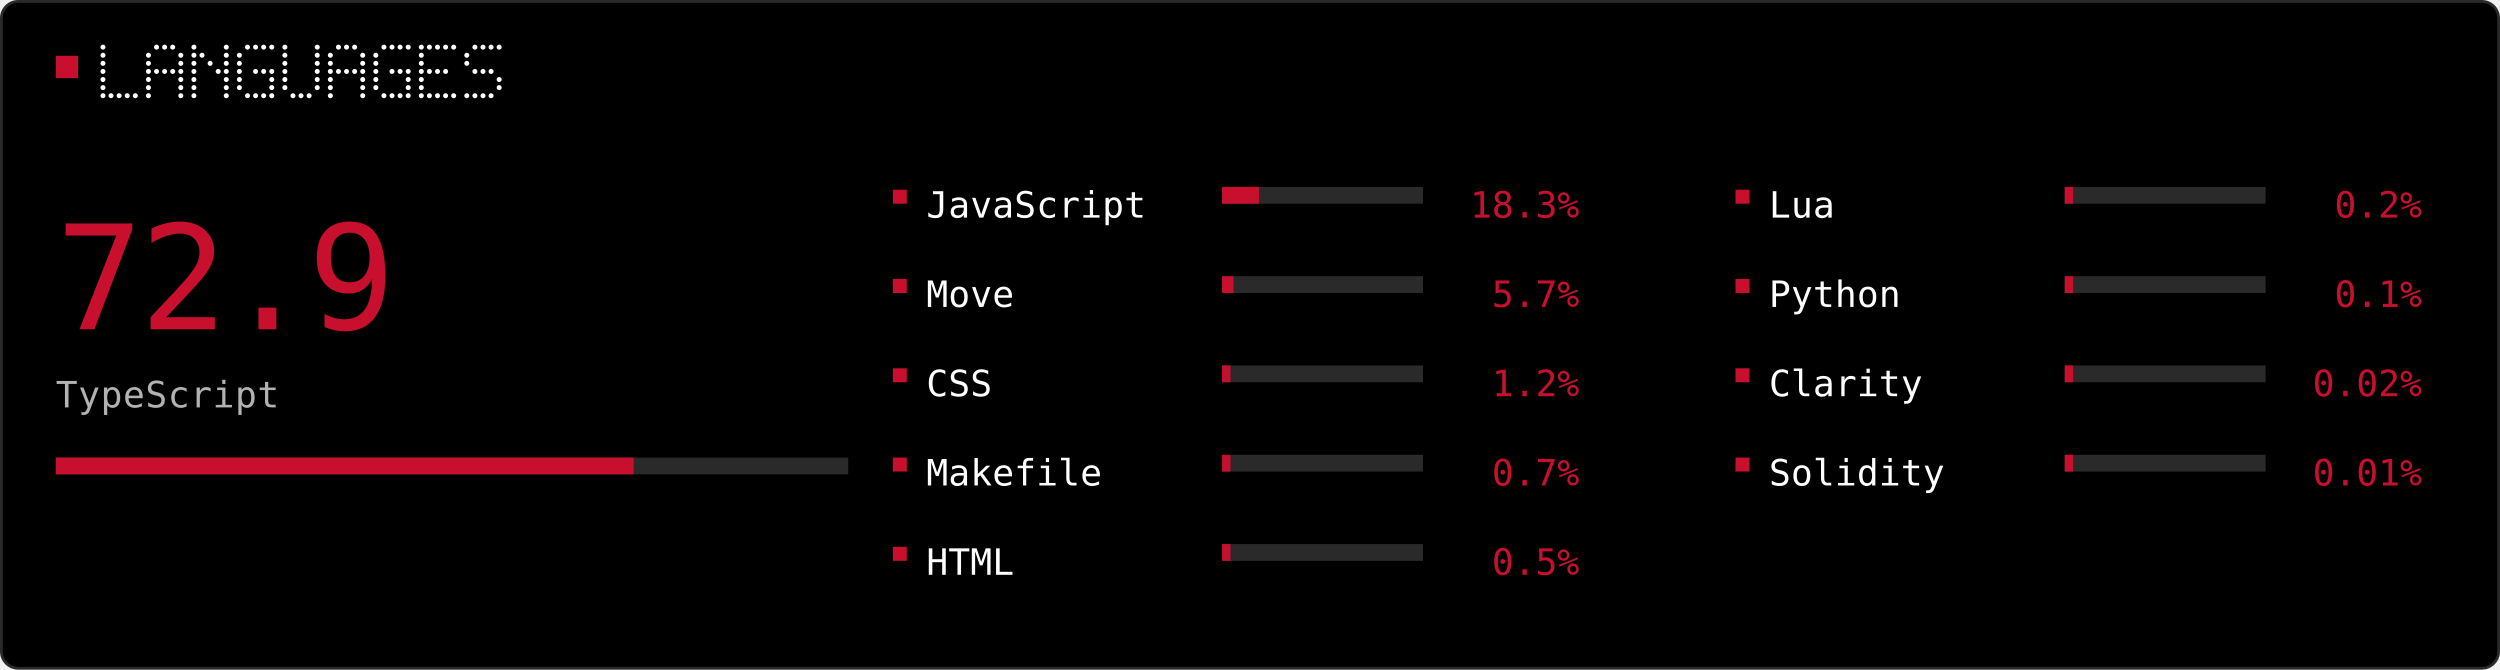
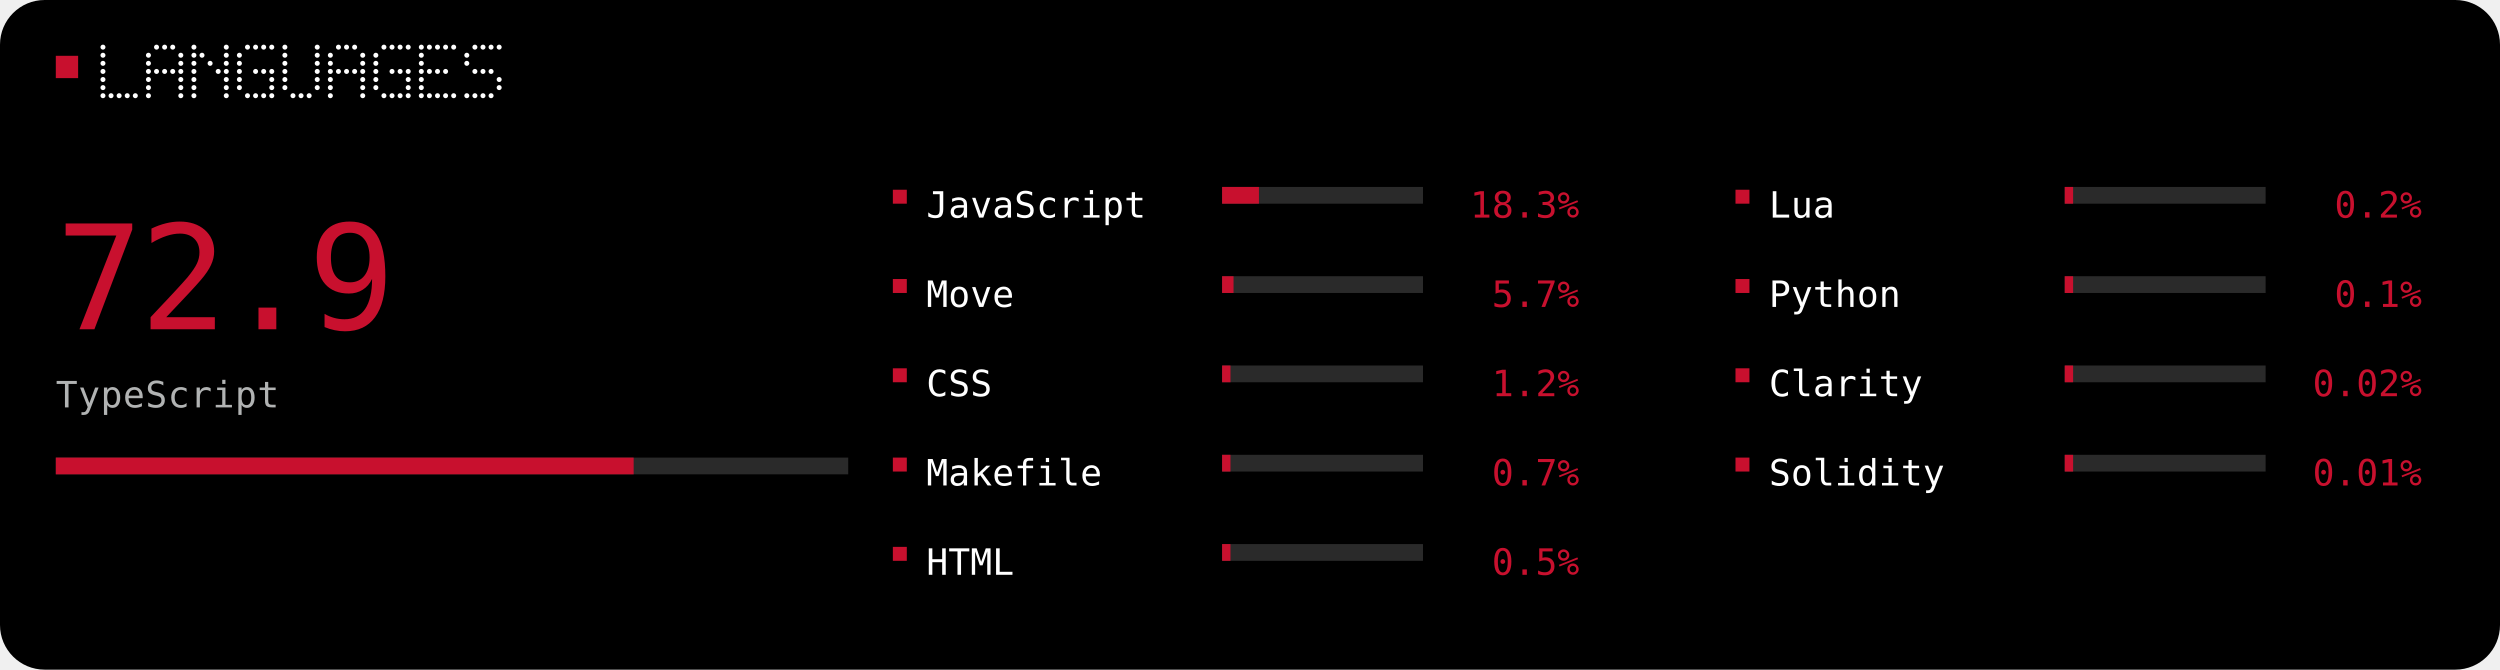
<svg xmlns="http://www.w3.org/2000/svg" width="896" height="240" viewBox="0 0 896 240" role="img">
-   <rect x="0.5" y="0.5" width="895" height="239" rx="6" fill="#000000" stroke="#2A2A2A" stroke-width="1" />
+   <rect width="896" height="240" rx="16" fill="#000000" />
  <rect x="20" y="20" width="8" height="8" fill="#C8102E" />
  <circle cx="36.9" cy="16.9" r="0.90" fill="#FFFFFF" />
  <circle cx="36.9" cy="19.8" r="0.90" fill="#FFFFFF" />
  <circle cx="36.9" cy="22.7" r="0.90" fill="#FFFFFF" />
  <circle cx="36.9" cy="25.6" r="0.90" fill="#FFFFFF" />
  <circle cx="36.9" cy="28.5" r="0.90" fill="#FFFFFF" />
  <circle cx="36.9" cy="31.4" r="0.90" fill="#FFFFFF" />
  <circle cx="36.9" cy="34.3" r="0.90" fill="#FFFFFF" />
  <circle cx="39.8" cy="34.3" r="0.90" fill="#FFFFFF" />
  <circle cx="42.7" cy="34.3" r="0.90" fill="#FFFFFF" />
  <circle cx="45.6" cy="34.3" r="0.90" fill="#FFFFFF" />
  <circle cx="48.5" cy="34.3" r="0.90" fill="#FFFFFF" />
  <circle cx="56.1" cy="16.9" r="0.90" fill="#FFFFFF" />
  <circle cx="59.0" cy="16.9" r="0.90" fill="#FFFFFF" />
  <circle cx="61.9" cy="16.9" r="0.90" fill="#FFFFFF" />
  <circle cx="53.2" cy="19.8" r="0.90" fill="#FFFFFF" />
  <circle cx="64.8" cy="19.8" r="0.90" fill="#FFFFFF" />
  <circle cx="53.2" cy="22.7" r="0.90" fill="#FFFFFF" />
  <circle cx="64.8" cy="22.7" r="0.90" fill="#FFFFFF" />
  <circle cx="53.2" cy="25.6" r="0.90" fill="#FFFFFF" />
  <circle cx="56.1" cy="25.6" r="0.90" fill="#FFFFFF" />
  <circle cx="59.0" cy="25.6" r="0.90" fill="#FFFFFF" />
  <circle cx="61.9" cy="25.6" r="0.90" fill="#FFFFFF" />
  <circle cx="64.8" cy="25.6" r="0.90" fill="#FFFFFF" />
  <circle cx="53.2" cy="28.5" r="0.90" fill="#FFFFFF" />
  <circle cx="64.8" cy="28.5" r="0.90" fill="#FFFFFF" />
  <circle cx="53.2" cy="31.4" r="0.90" fill="#FFFFFF" />
  <circle cx="64.8" cy="31.4" r="0.90" fill="#FFFFFF" />
  <circle cx="53.2" cy="34.3" r="0.90" fill="#FFFFFF" />
  <circle cx="64.8" cy="34.3" r="0.90" fill="#FFFFFF" />
  <circle cx="69.5" cy="16.9" r="0.90" fill="#FFFFFF" />
  <circle cx="81.1" cy="16.9" r="0.90" fill="#FFFFFF" />
  <circle cx="69.5" cy="19.8" r="0.90" fill="#FFFFFF" />
  <circle cx="72.4" cy="19.8" r="0.90" fill="#FFFFFF" />
  <circle cx="81.1" cy="19.8" r="0.90" fill="#FFFFFF" />
  <circle cx="69.5" cy="22.7" r="0.90" fill="#FFFFFF" />
  <circle cx="75.3" cy="22.7" r="0.90" fill="#FFFFFF" />
  <circle cx="81.1" cy="22.7" r="0.90" fill="#FFFFFF" />
  <circle cx="69.5" cy="25.6" r="0.90" fill="#FFFFFF" />
  <circle cx="78.2" cy="25.6" r="0.90" fill="#FFFFFF" />
  <circle cx="81.1" cy="25.6" r="0.90" fill="#FFFFFF" />
  <circle cx="69.5" cy="28.5" r="0.90" fill="#FFFFFF" />
  <circle cx="81.1" cy="28.5" r="0.90" fill="#FFFFFF" />
  <circle cx="69.5" cy="31.4" r="0.90" fill="#FFFFFF" />
  <circle cx="81.1" cy="31.4" r="0.90" fill="#FFFFFF" />
  <circle cx="69.5" cy="34.3" r="0.90" fill="#FFFFFF" />
  <circle cx="81.1" cy="34.3" r="0.90" fill="#FFFFFF" />
  <circle cx="88.7" cy="16.9" r="0.90" fill="#FFFFFF" />
  <circle cx="91.6" cy="16.9" r="0.90" fill="#FFFFFF" />
  <circle cx="94.5" cy="16.9" r="0.90" fill="#FFFFFF" />
  <circle cx="97.4" cy="16.9" r="0.90" fill="#FFFFFF" />
  <circle cx="85.8" cy="19.8" r="0.90" fill="#FFFFFF" />
  <circle cx="85.8" cy="22.7" r="0.90" fill="#FFFFFF" />
  <circle cx="85.8" cy="25.6" r="0.90" fill="#FFFFFF" />
  <circle cx="91.6" cy="25.6" r="0.90" fill="#FFFFFF" />
  <circle cx="94.5" cy="25.6" r="0.90" fill="#FFFFFF" />
  <circle cx="97.4" cy="25.6" r="0.90" fill="#FFFFFF" />
  <circle cx="85.8" cy="28.5" r="0.90" fill="#FFFFFF" />
  <circle cx="97.4" cy="28.5" r="0.90" fill="#FFFFFF" />
  <circle cx="85.8" cy="31.4" r="0.90" fill="#FFFFFF" />
  <circle cx="97.4" cy="31.4" r="0.90" fill="#FFFFFF" />
  <circle cx="88.7" cy="34.3" r="0.90" fill="#FFFFFF" />
  <circle cx="91.6" cy="34.3" r="0.90" fill="#FFFFFF" />
  <circle cx="94.5" cy="34.3" r="0.90" fill="#FFFFFF" />
  <circle cx="97.4" cy="34.3" r="0.90" fill="#FFFFFF" />
  <circle cx="102.1" cy="16.9" r="0.90" fill="#FFFFFF" />
  <circle cx="113.7" cy="16.9" r="0.90" fill="#FFFFFF" />
  <circle cx="102.1" cy="19.8" r="0.90" fill="#FFFFFF" />
  <circle cx="113.7" cy="19.8" r="0.90" fill="#FFFFFF" />
  <circle cx="102.1" cy="22.7" r="0.90" fill="#FFFFFF" />
  <circle cx="113.7" cy="22.7" r="0.90" fill="#FFFFFF" />
  <circle cx="102.1" cy="25.6" r="0.90" fill="#FFFFFF" />
  <circle cx="113.7" cy="25.6" r="0.90" fill="#FFFFFF" />
  <circle cx="102.1" cy="28.5" r="0.90" fill="#FFFFFF" />
  <circle cx="113.7" cy="28.5" r="0.90" fill="#FFFFFF" />
  <circle cx="102.1" cy="31.4" r="0.90" fill="#FFFFFF" />
  <circle cx="113.7" cy="31.4" r="0.90" fill="#FFFFFF" />
  <circle cx="105.0" cy="34.3" r="0.90" fill="#FFFFFF" />
  <circle cx="107.9" cy="34.3" r="0.90" fill="#FFFFFF" />
  <circle cx="110.8" cy="34.3" r="0.90" fill="#FFFFFF" />
  <circle cx="121.3" cy="16.9" r="0.90" fill="#FFFFFF" />
  <circle cx="124.2" cy="16.9" r="0.90" fill="#FFFFFF" />
  <circle cx="127.1" cy="16.9" r="0.90" fill="#FFFFFF" />
  <circle cx="118.4" cy="19.8" r="0.90" fill="#FFFFFF" />
  <circle cx="130.0" cy="19.8" r="0.90" fill="#FFFFFF" />
  <circle cx="118.4" cy="22.7" r="0.90" fill="#FFFFFF" />
  <circle cx="130.0" cy="22.7" r="0.90" fill="#FFFFFF" />
  <circle cx="118.4" cy="25.6" r="0.90" fill="#FFFFFF" />
  <circle cx="121.3" cy="25.6" r="0.90" fill="#FFFFFF" />
  <circle cx="124.2" cy="25.6" r="0.90" fill="#FFFFFF" />
  <circle cx="127.1" cy="25.6" r="0.90" fill="#FFFFFF" />
  <circle cx="130.0" cy="25.6" r="0.90" fill="#FFFFFF" />
  <circle cx="118.4" cy="28.5" r="0.90" fill="#FFFFFF" />
  <circle cx="130.0" cy="28.5" r="0.90" fill="#FFFFFF" />
  <circle cx="118.4" cy="31.4" r="0.90" fill="#FFFFFF" />
  <circle cx="130.0" cy="31.4" r="0.90" fill="#FFFFFF" />
  <circle cx="118.4" cy="34.3" r="0.90" fill="#FFFFFF" />
  <circle cx="130.0" cy="34.3" r="0.90" fill="#FFFFFF" />
  <circle cx="137.6" cy="16.9" r="0.90" fill="#FFFFFF" />
  <circle cx="140.5" cy="16.9" r="0.90" fill="#FFFFFF" />
  <circle cx="143.4" cy="16.9" r="0.90" fill="#FFFFFF" />
  <circle cx="146.3" cy="16.9" r="0.90" fill="#FFFFFF" />
  <circle cx="134.7" cy="19.8" r="0.90" fill="#FFFFFF" />
  <circle cx="134.7" cy="22.7" r="0.90" fill="#FFFFFF" />
  <circle cx="134.7" cy="25.6" r="0.90" fill="#FFFFFF" />
  <circle cx="140.5" cy="25.6" r="0.90" fill="#FFFFFF" />
  <circle cx="143.4" cy="25.6" r="0.90" fill="#FFFFFF" />
  <circle cx="146.3" cy="25.6" r="0.90" fill="#FFFFFF" />
  <circle cx="134.7" cy="28.5" r="0.90" fill="#FFFFFF" />
  <circle cx="146.3" cy="28.5" r="0.90" fill="#FFFFFF" />
  <circle cx="134.7" cy="31.4" r="0.90" fill="#FFFFFF" />
  <circle cx="146.3" cy="31.4" r="0.90" fill="#FFFFFF" />
  <circle cx="137.6" cy="34.3" r="0.90" fill="#FFFFFF" />
  <circle cx="140.5" cy="34.3" r="0.90" fill="#FFFFFF" />
  <circle cx="143.4" cy="34.3" r="0.90" fill="#FFFFFF" />
  <circle cx="146.3" cy="34.3" r="0.90" fill="#FFFFFF" />
  <circle cx="151.0" cy="16.9" r="0.90" fill="#FFFFFF" />
  <circle cx="153.9" cy="16.9" r="0.90" fill="#FFFFFF" />
  <circle cx="156.8" cy="16.9" r="0.90" fill="#FFFFFF" />
  <circle cx="159.7" cy="16.9" r="0.90" fill="#FFFFFF" />
  <circle cx="162.6" cy="16.9" r="0.90" fill="#FFFFFF" />
  <circle cx="151.0" cy="19.8" r="0.90" fill="#FFFFFF" />
  <circle cx="151.0" cy="22.7" r="0.90" fill="#FFFFFF" />
  <circle cx="151.0" cy="25.6" r="0.90" fill="#FFFFFF" />
  <circle cx="153.9" cy="25.6" r="0.90" fill="#FFFFFF" />
  <circle cx="156.8" cy="25.6" r="0.90" fill="#FFFFFF" />
  <circle cx="159.7" cy="25.6" r="0.90" fill="#FFFFFF" />
  <circle cx="151.0" cy="28.5" r="0.90" fill="#FFFFFF" />
  <circle cx="151.0" cy="31.4" r="0.90" fill="#FFFFFF" />
  <circle cx="151.0" cy="34.3" r="0.90" fill="#FFFFFF" />
  <circle cx="153.9" cy="34.3" r="0.90" fill="#FFFFFF" />
  <circle cx="156.8" cy="34.3" r="0.90" fill="#FFFFFF" />
  <circle cx="159.7" cy="34.3" r="0.90" fill="#FFFFFF" />
  <circle cx="162.6" cy="34.3" r="0.90" fill="#FFFFFF" />
  <circle cx="170.2" cy="16.9" r="0.90" fill="#FFFFFF" />
  <circle cx="173.1" cy="16.9" r="0.90" fill="#FFFFFF" />
  <circle cx="176.0" cy="16.9" r="0.90" fill="#FFFFFF" />
  <circle cx="178.9" cy="16.9" r="0.90" fill="#FFFFFF" />
  <circle cx="167.3" cy="19.8" r="0.90" fill="#FFFFFF" />
  <circle cx="167.3" cy="22.7" r="0.90" fill="#FFFFFF" />
  <circle cx="170.2" cy="25.6" r="0.90" fill="#FFFFFF" />
  <circle cx="173.1" cy="25.6" r="0.90" fill="#FFFFFF" />
  <circle cx="176.0" cy="25.6" r="0.90" fill="#FFFFFF" />
  <circle cx="178.9" cy="28.5" r="0.90" fill="#FFFFFF" />
  <circle cx="178.9" cy="31.4" r="0.90" fill="#FFFFFF" />
  <circle cx="167.3" cy="34.3" r="0.90" fill="#FFFFFF" />
  <circle cx="170.2" cy="34.3" r="0.90" fill="#FFFFFF" />
  <circle cx="173.1" cy="34.3" r="0.90" fill="#FFFFFF" />
  <circle cx="176.0" cy="34.3" r="0.90" fill="#FFFFFF" />
  <text x="20" y="118" fill="#C8102E" text-anchor="start" font-family="ui-monospace, Geist Mono, monospace" font-size="52" letter-spacing="-1.2" dominant-baseline="auto">72.9</text>
  <text x="20" y="146" fill="#B1B3B3" text-anchor="start" font-family="ui-monospace, Geist Mono, monospace" font-size="13" letter-spacing="0.2" dominant-baseline="auto">TypeScript</text>
  <rect x="20.0" y="164.0" width="284.0" height="6" fill="#2A2A2A" />
  <rect x="20.0" y="164.0" width="207.1" height="6" fill="#C8102E" />
  <rect x="320.0" y="68" width="5" height="5" fill="#C8102E" />
  <text x="332.0" y="78" fill="#FFFFFF" text-anchor="start" font-family="ui-monospace, Geist Mono, monospace" font-size="13" letter-spacing="0.05" dominant-baseline="auto">JavaScript</text>
  <rect x="438.0" y="67.0" width="72.0" height="6" fill="#2A2A2A" />
  <rect x="438.0" y="67.0" width="13.2" height="6" fill="#C8102E" />
  <text x="566.0" y="78" fill="#C8102E" text-anchor="end" font-family="ui-monospace, Geist Mono, monospace" font-size="13" letter-spacing="0" dominant-baseline="auto">18.3%</text>
  <rect x="320.0" y="100" width="5" height="5" fill="#C8102E" />
  <text x="332.0" y="110" fill="#FFFFFF" text-anchor="start" font-family="ui-monospace, Geist Mono, monospace" font-size="13" letter-spacing="0.05" dominant-baseline="auto">Move</text>
  <rect x="438.0" y="99.0" width="72.0" height="6" fill="#2A2A2A" />
  <rect x="438.0" y="99.0" width="4.1" height="6" fill="#C8102E" />
  <text x="566.0" y="110" fill="#C8102E" text-anchor="end" font-family="ui-monospace, Geist Mono, monospace" font-size="13" letter-spacing="0" dominant-baseline="auto">5.7%</text>
  <rect x="320.0" y="132" width="5" height="5" fill="#C8102E" />
  <text x="332.0" y="142" fill="#FFFFFF" text-anchor="start" font-family="ui-monospace, Geist Mono, monospace" font-size="13" letter-spacing="0.05" dominant-baseline="auto">CSS</text>
  <rect x="438.0" y="131.0" width="72.0" height="6" fill="#2A2A2A" />
  <rect x="438.0" y="131.0" width="3.0" height="6" fill="#C8102E" />
  <text x="566.0" y="142" fill="#C8102E" text-anchor="end" font-family="ui-monospace, Geist Mono, monospace" font-size="13" letter-spacing="0" dominant-baseline="auto">1.2%</text>
  <rect x="320.0" y="164" width="5" height="5" fill="#C8102E" />
  <text x="332.0" y="174" fill="#FFFFFF" text-anchor="start" font-family="ui-monospace, Geist Mono, monospace" font-size="13" letter-spacing="0.05" dominant-baseline="auto">Makefile</text>
  <rect x="438.0" y="163.0" width="72.0" height="6" fill="#2A2A2A" />
  <rect x="438.0" y="163.0" width="3.0" height="6" fill="#C8102E" />
  <text x="566.0" y="174" fill="#C8102E" text-anchor="end" font-family="ui-monospace, Geist Mono, monospace" font-size="13" letter-spacing="0" dominant-baseline="auto">0.7%</text>
  <rect x="320.0" y="196" width="5" height="5" fill="#C8102E" />
  <text x="332.0" y="206" fill="#FFFFFF" text-anchor="start" font-family="ui-monospace, Geist Mono, monospace" font-size="13" letter-spacing="0.05" dominant-baseline="auto">HTML</text>
  <rect x="438.0" y="195.0" width="72.0" height="6" fill="#2A2A2A" />
  <rect x="438.0" y="195.0" width="3.0" height="6" fill="#C8102E" />
  <text x="566.0" y="206" fill="#C8102E" text-anchor="end" font-family="ui-monospace, Geist Mono, monospace" font-size="13" letter-spacing="0" dominant-baseline="auto">0.5%</text>
  <rect x="622.0" y="68" width="5" height="5" fill="#C8102E" />
  <text x="634.0" y="78" fill="#FFFFFF" text-anchor="start" font-family="ui-monospace, Geist Mono, monospace" font-size="13" letter-spacing="0.05" dominant-baseline="auto">Lua</text>
  <rect x="740.0" y="67.0" width="72.0" height="6" fill="#2A2A2A" />
  <rect x="740.0" y="67.0" width="3.0" height="6" fill="#C8102E" />
  <text x="868.0" y="78" fill="#C8102E" text-anchor="end" font-family="ui-monospace, Geist Mono, monospace" font-size="13" letter-spacing="0" dominant-baseline="auto">0.2%</text>
  <rect x="622.0" y="100" width="5" height="5" fill="#C8102E" />
  <text x="634.0" y="110" fill="#FFFFFF" text-anchor="start" font-family="ui-monospace, Geist Mono, monospace" font-size="13" letter-spacing="0.05" dominant-baseline="auto">Python</text>
  <rect x="740.0" y="99.0" width="72.0" height="6" fill="#2A2A2A" />
  <rect x="740.0" y="99.0" width="3.0" height="6" fill="#C8102E" />
  <text x="868.0" y="110" fill="#C8102E" text-anchor="end" font-family="ui-monospace, Geist Mono, monospace" font-size="13" letter-spacing="0" dominant-baseline="auto">0.1%</text>
  <rect x="622.0" y="132" width="5" height="5" fill="#C8102E" />
  <text x="634.0" y="142" fill="#FFFFFF" text-anchor="start" font-family="ui-monospace, Geist Mono, monospace" font-size="13" letter-spacing="0.05" dominant-baseline="auto">Clarity</text>
  <rect x="740.0" y="131.0" width="72.0" height="6" fill="#2A2A2A" />
  <rect x="740.0" y="131.0" width="3.0" height="6" fill="#C8102E" />
  <text x="868.0" y="142" fill="#C8102E" text-anchor="end" font-family="ui-monospace, Geist Mono, monospace" font-size="13" letter-spacing="0" dominant-baseline="auto">0.02%</text>
  <rect x="622.0" y="164" width="5" height="5" fill="#C8102E" />
  <text x="634.0" y="174" fill="#FFFFFF" text-anchor="start" font-family="ui-monospace, Geist Mono, monospace" font-size="13" letter-spacing="0.05" dominant-baseline="auto">Solidity</text>
  <rect x="740.0" y="163.0" width="72.0" height="6" fill="#2A2A2A" />
  <rect x="740.0" y="163.0" width="3.0" height="6" fill="#C8102E" />
  <text x="868.0" y="174" fill="#C8102E" text-anchor="end" font-family="ui-monospace, Geist Mono, monospace" font-size="13" letter-spacing="0" dominant-baseline="auto">0.01%</text>
</svg>
